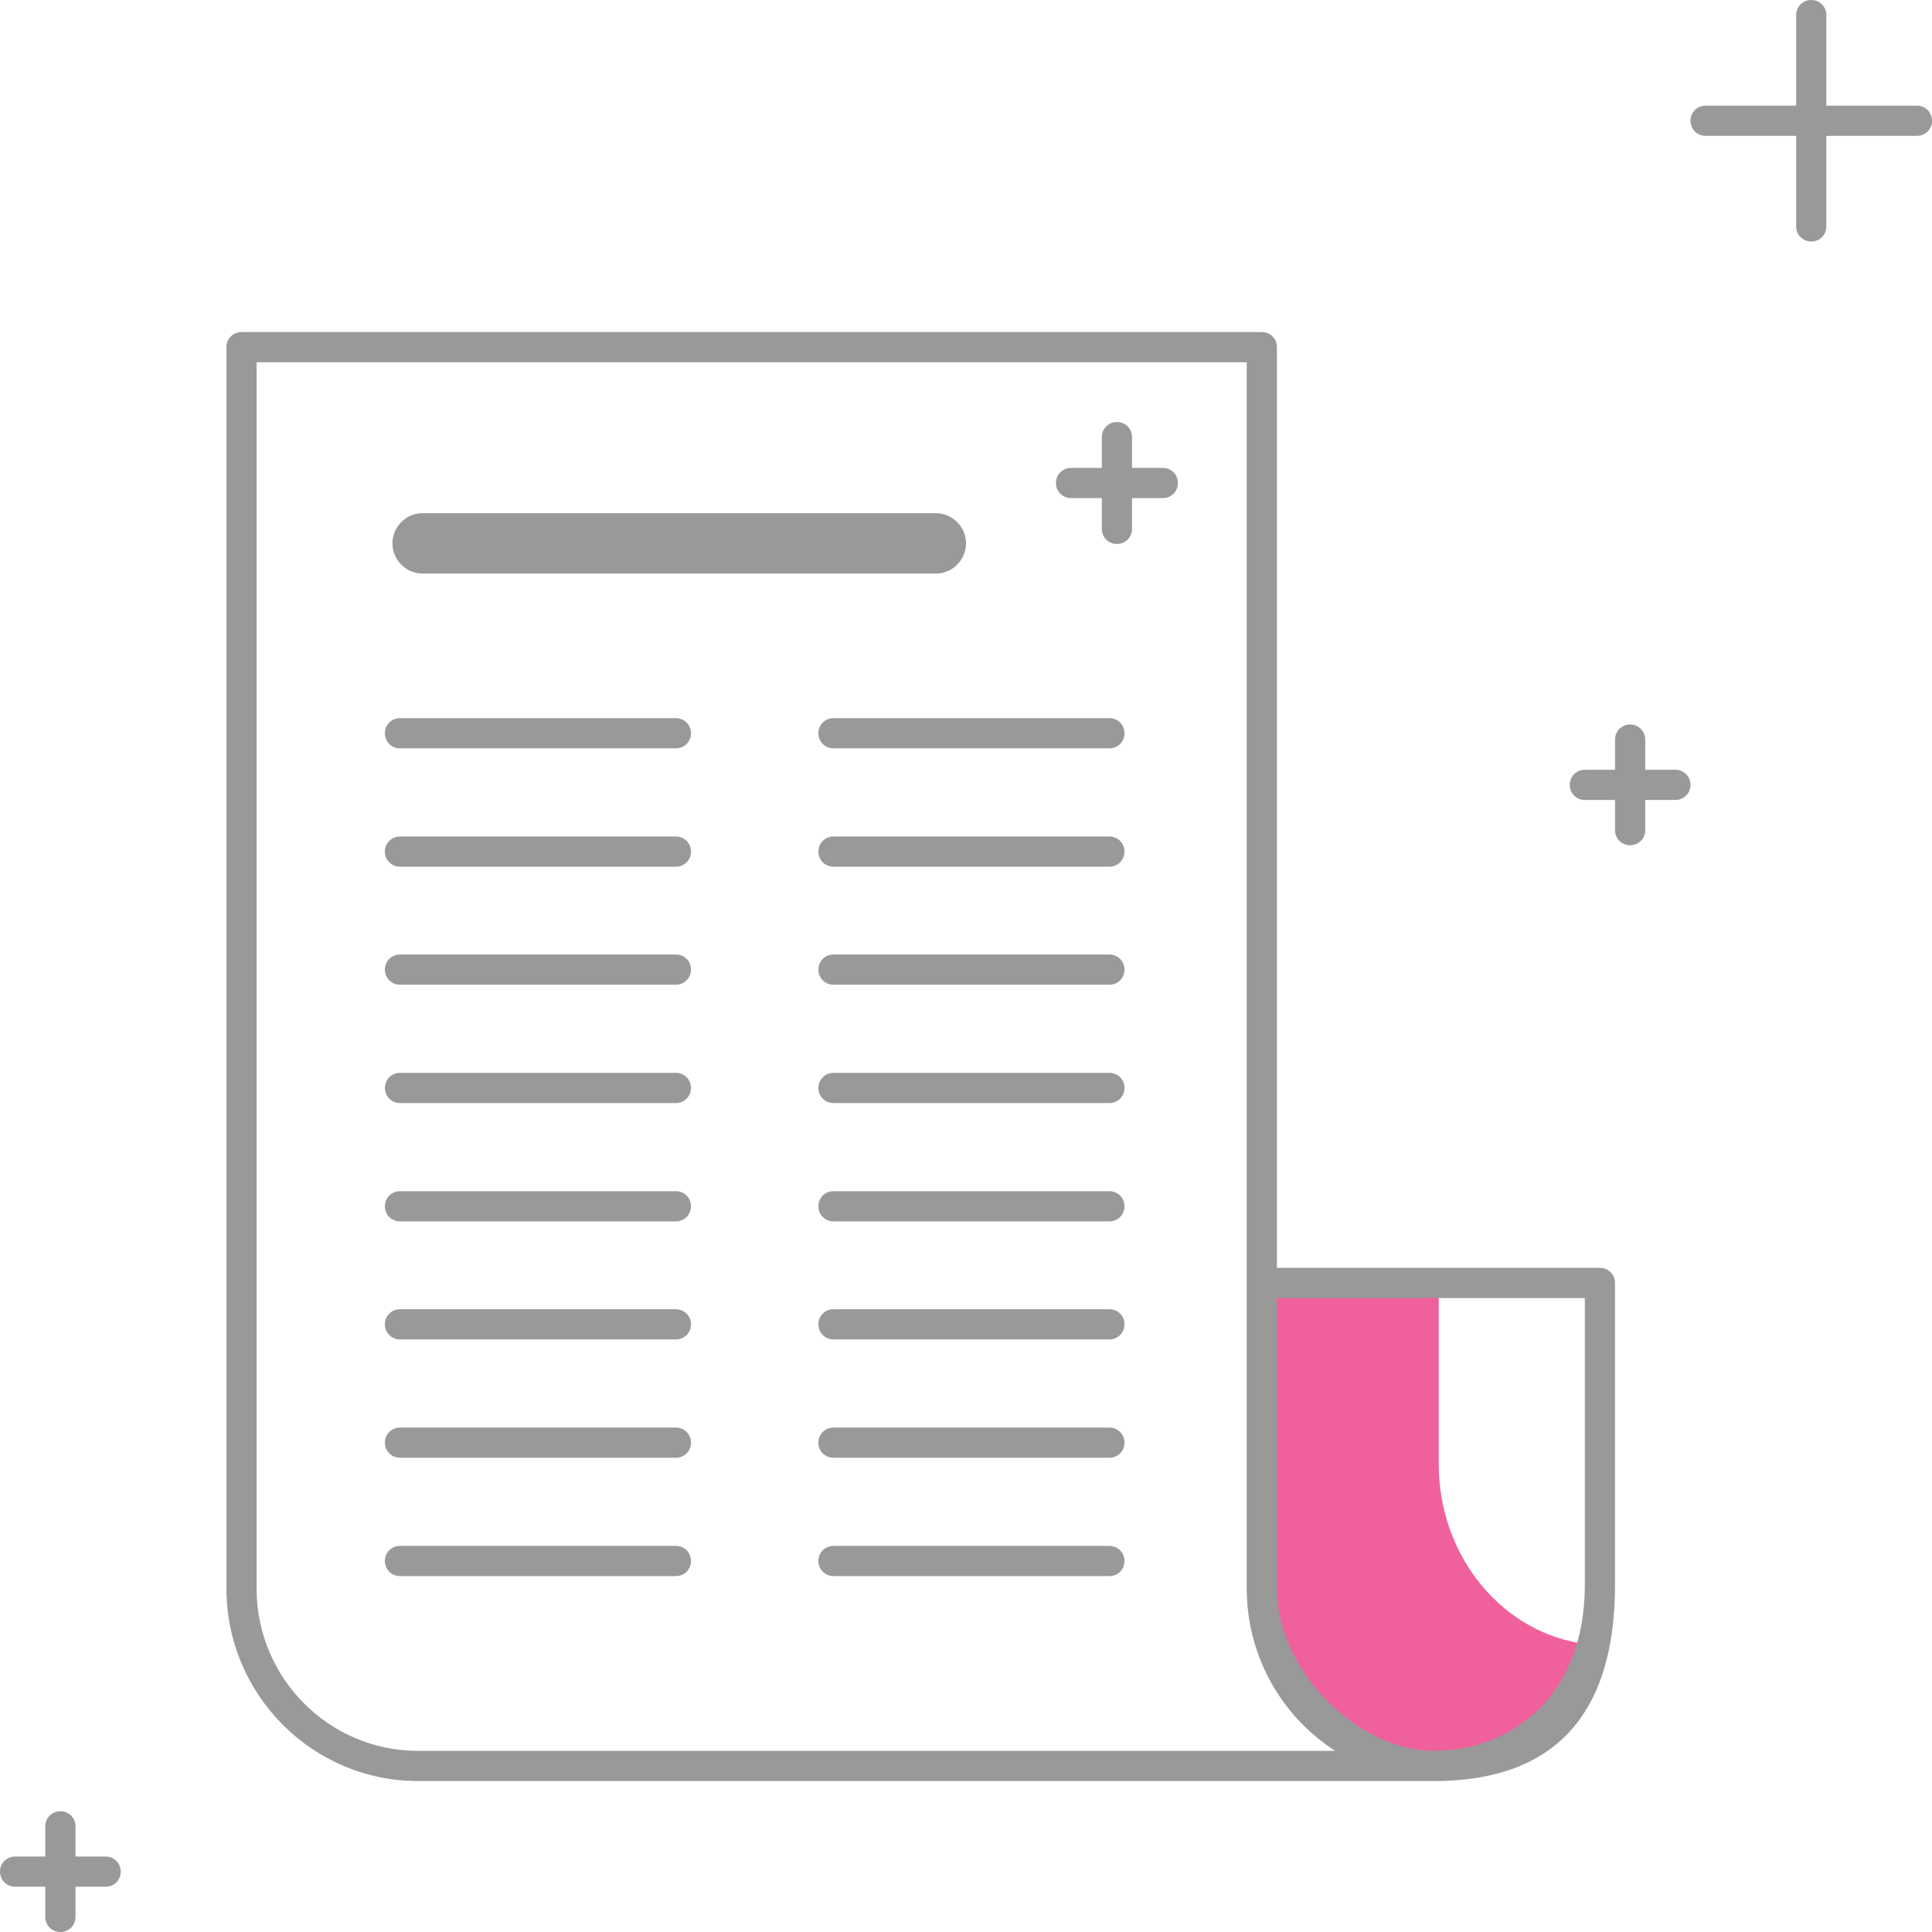
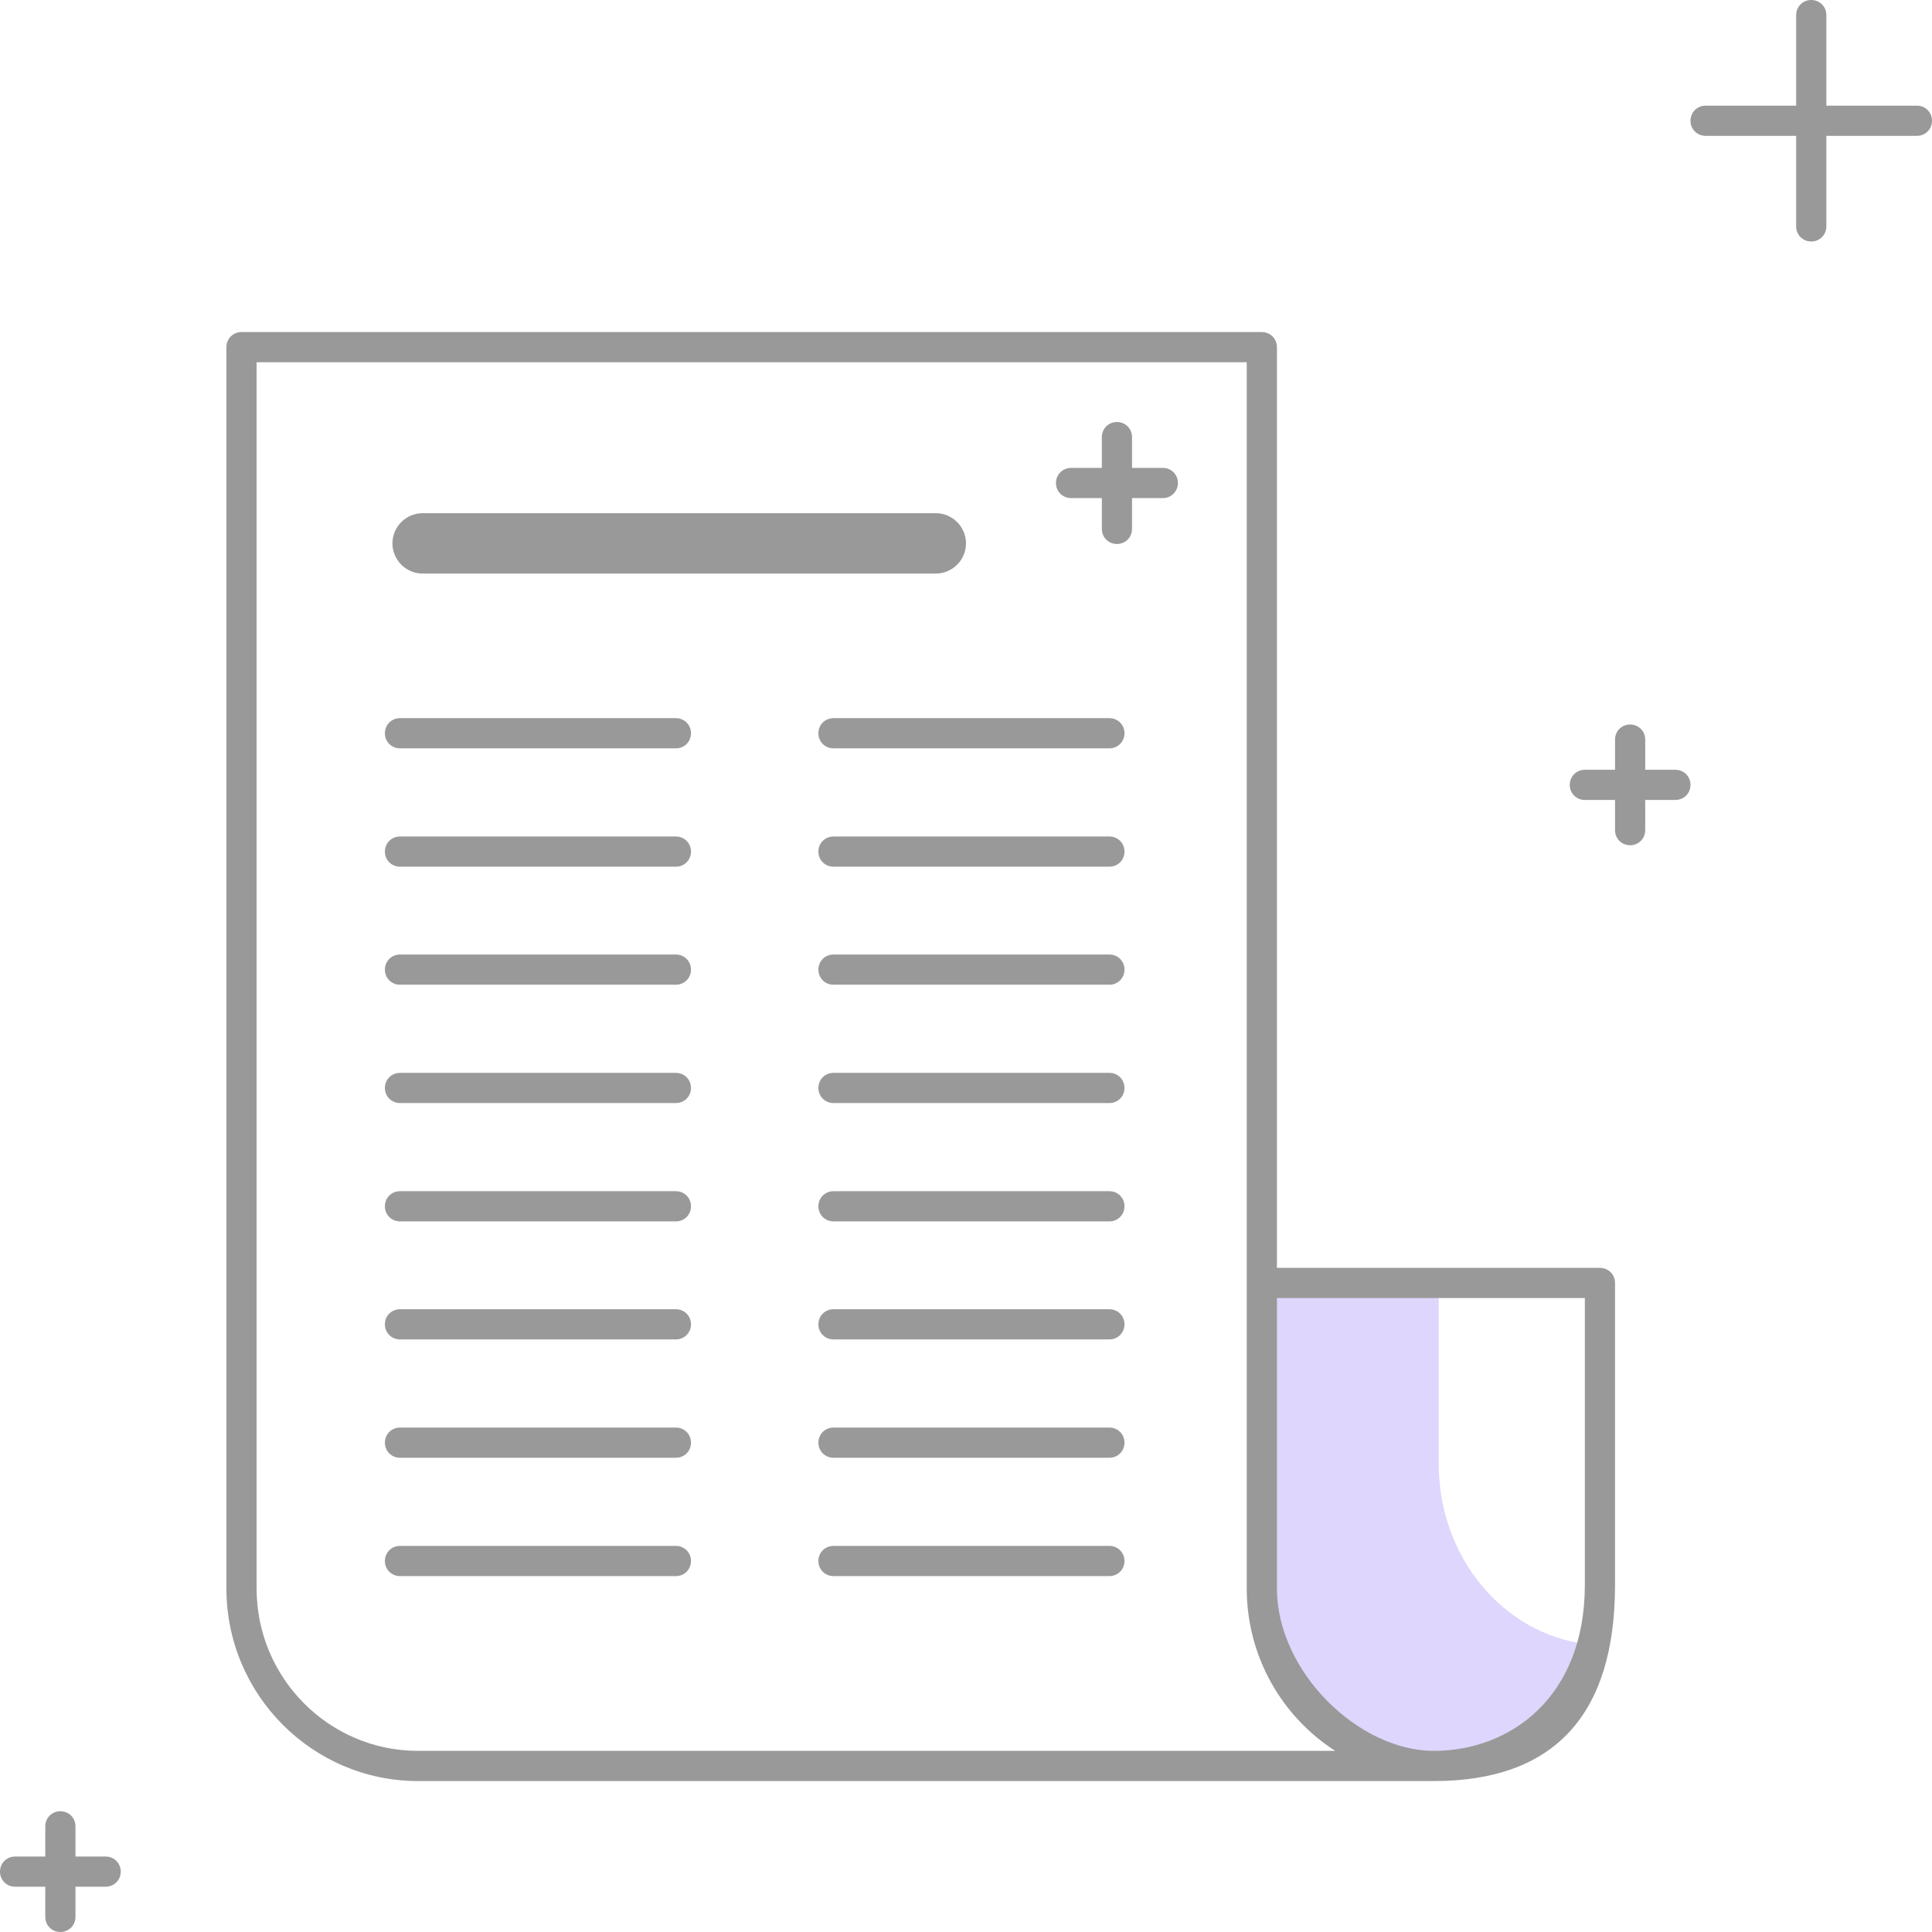
<svg xmlns="http://www.w3.org/2000/svg" id="illustartions" viewBox="0 0 64 64">
  <defs>
    <style>
      .cls-1 {
-         fill: #ef609d;
+         fill: #ded6fc;
      }

      .cls-2 {
        fill: #999;
      }
    </style>
  </defs>
  <path class="cls-1" d="M52.55,54.46c-2.75-.33-4.89-2.88-4.89-5.96v-6h-5.66v11.5c0,1.33,1.83,4.5,5.5,4.5,4.89,0,5.05-4,5.05-4v-.04Z" />
  <path class="cls-2" d="M53,42h-10.7V11.5c0-.28-.22-.5-.5-.5H8c-.28,0-.5.22-.5.5v41.12c0,3.52,2.85,6.38,6.35,6.38h33.65c3.98,0,6-2.19,6-6.5v-10c0-.28-.22-.5-.5-.5ZM13.85,58c-2.95,0-5.35-2.41-5.35-5.38V12h32.8v40.62c0,2.25,1.16,4.24,2.93,5.38H13.85ZM52.5,52.5c0,3.75-2.5,5.5-5,5.5s-5.2-2.63-5.2-5.38v-9.62h10.2v9.5Z" />
  <path class="cls-2" d="M36.75,24.79h-9.14c-.28,0-.5-.22-.5-.5s.22-.5.5-.5h9.14c.28,0,.5.22.5.5s-.22.5-.5.5Z" />
  <path class="cls-2" d="M22.39,24.79h-9.14c-.28,0-.5-.22-.5-.5s.22-.5.5-.5h9.14c.28,0,.5.22.5.5s-.22.5-.5.5Z" />
  <path class="cls-2" d="M36.75,28.71h-9.14c-.28,0-.5-.22-.5-.5s.22-.5.5-.5h9.14c.28,0,.5.22.5.5s-.22.5-.5.5Z" />
  <path class="cls-2" d="M22.39,28.71h-9.14c-.28,0-.5-.22-.5-.5s.22-.5.5-.5h9.14c.28,0,.5.22.5.5s-.22.5-.5.5Z" />
  <path class="cls-2" d="M36.75,32.62h-9.14c-.28,0-.5-.22-.5-.5s.22-.5.5-.5h9.14c.28,0,.5.22.5.5s-.22.5-.5.5Z" />
  <path class="cls-2" d="M22.39,32.62h-9.14c-.28,0-.5-.22-.5-.5s.22-.5.5-.5h9.14c.28,0,.5.22.5.5s-.22.5-.5.5Z" />
  <path class="cls-2" d="M36.75,36.54h-9.14c-.28,0-.5-.22-.5-.5s.22-.5.5-.5h9.14c.28,0,.5.22.5.5s-.22.5-.5.5Z" />
  <path class="cls-2" d="M22.39,36.54h-9.14c-.28,0-.5-.22-.5-.5s.22-.5.5-.5h9.14c.28,0,.5.22.5.5s-.22.5-.5.5Z" />
  <path class="cls-2" d="M36.75,40.46h-9.14c-.28,0-.5-.22-.5-.5s.22-.5.5-.5h9.14c.28,0,.5.22.5.5s-.22.5-.5.5Z" />
  <path class="cls-2" d="M22.39,40.46h-9.14c-.28,0-.5-.22-.5-.5s.22-.5.5-.5h9.14c.28,0,.5.22.5.5s-.22.5-.5.5Z" />
  <path class="cls-2" d="M36.75,44.37h-9.14c-.28,0-.5-.22-.5-.5s.22-.5.5-.5h9.14c.28,0,.5.22.5.5s-.22.5-.5.5Z" />
  <path class="cls-2" d="M22.39,44.37h-9.14c-.28,0-.5-.22-.5-.5s.22-.5.5-.5h9.14c.28,0,.5.22.5.5s-.22.5-.5.5Z" />
  <path class="cls-2" d="M36.75,48.29h-9.14c-.28,0-.5-.22-.5-.5s.22-.5.5-.5h9.14c.28,0,.5.22.5.5s-.22.5-.5.5Z" />
  <path class="cls-2" d="M22.39,48.29h-9.14c-.28,0-.5-.22-.5-.5s.22-.5.5-.5h9.14c.28,0,.5.22.5.5s-.22.5-.5.5Z" />
  <path class="cls-2" d="M36.75,52.21h-9.14c-.28,0-.5-.22-.5-.5s.22-.5.5-.5h9.14c.28,0,.5.22.5.5s-.22.5-.5.5Z" />
  <path class="cls-2" d="M22.39,52.21h-9.14c-.28,0-.5-.22-.5-.5s.22-.5.5-.5h9.14c.28,0,.5.22.5.5s-.22.5-.5.5Z" />
  <path class="cls-2" d="M31,19H14c-.55,0-1-.45-1-1s.45-1,1-1h17c.55,0,1,.45,1,1s-.45,1-1,1Z" />
  <path class="cls-2" d="M55.5,25.5h-1v-1c0-.28-.22-.5-.5-.5s-.5.22-.5.5v1h-1c-.28,0-.5.22-.5.5s.22.5.5.5h1v1c0,.28.22.5.5.5s.5-.22.5-.5v-1h1c.28,0,.5-.22.5-.5s-.22-.5-.5-.5Z" />
  <path class="cls-2" d="M3.5,61.5h-1v-1c0-.28-.22-.5-.5-.5s-.5.22-.5.5v1H.5c-.28,0-.5.22-.5.5s.22.5.5.5h1v1c0,.28.22.5.5.5s.5-.22.5-.5v-1h1c.28,0,.5-.22.5-.5s-.22-.5-.5-.5Z" />
  <path class="cls-2" d="M38.52,15.5h-1.02v-1.02c0-.28-.22-.5-.5-.5s-.5.22-.5.5v1.02h-1.02c-.28,0-.5.22-.5.5s.22.5.5.5h1.02v1.02c0,.28.22.5.5.5s.5-.22.5-.5v-1.02h1.02c.28,0,.5-.22.5-.5s-.22-.5-.5-.5Z" />
  <path class="cls-2" d="M63.5,3.5h-3V.5c0-.28-.22-.5-.5-.5s-.5.22-.5.5v3h-3c-.28,0-.5.22-.5.5s.22.5.5.5h3v3c0,.28.22.5.5.5s.5-.22.5-.5v-3h3c.28,0,.5-.22.5-.5s-.22-.5-.5-.5Z" />
</svg>
